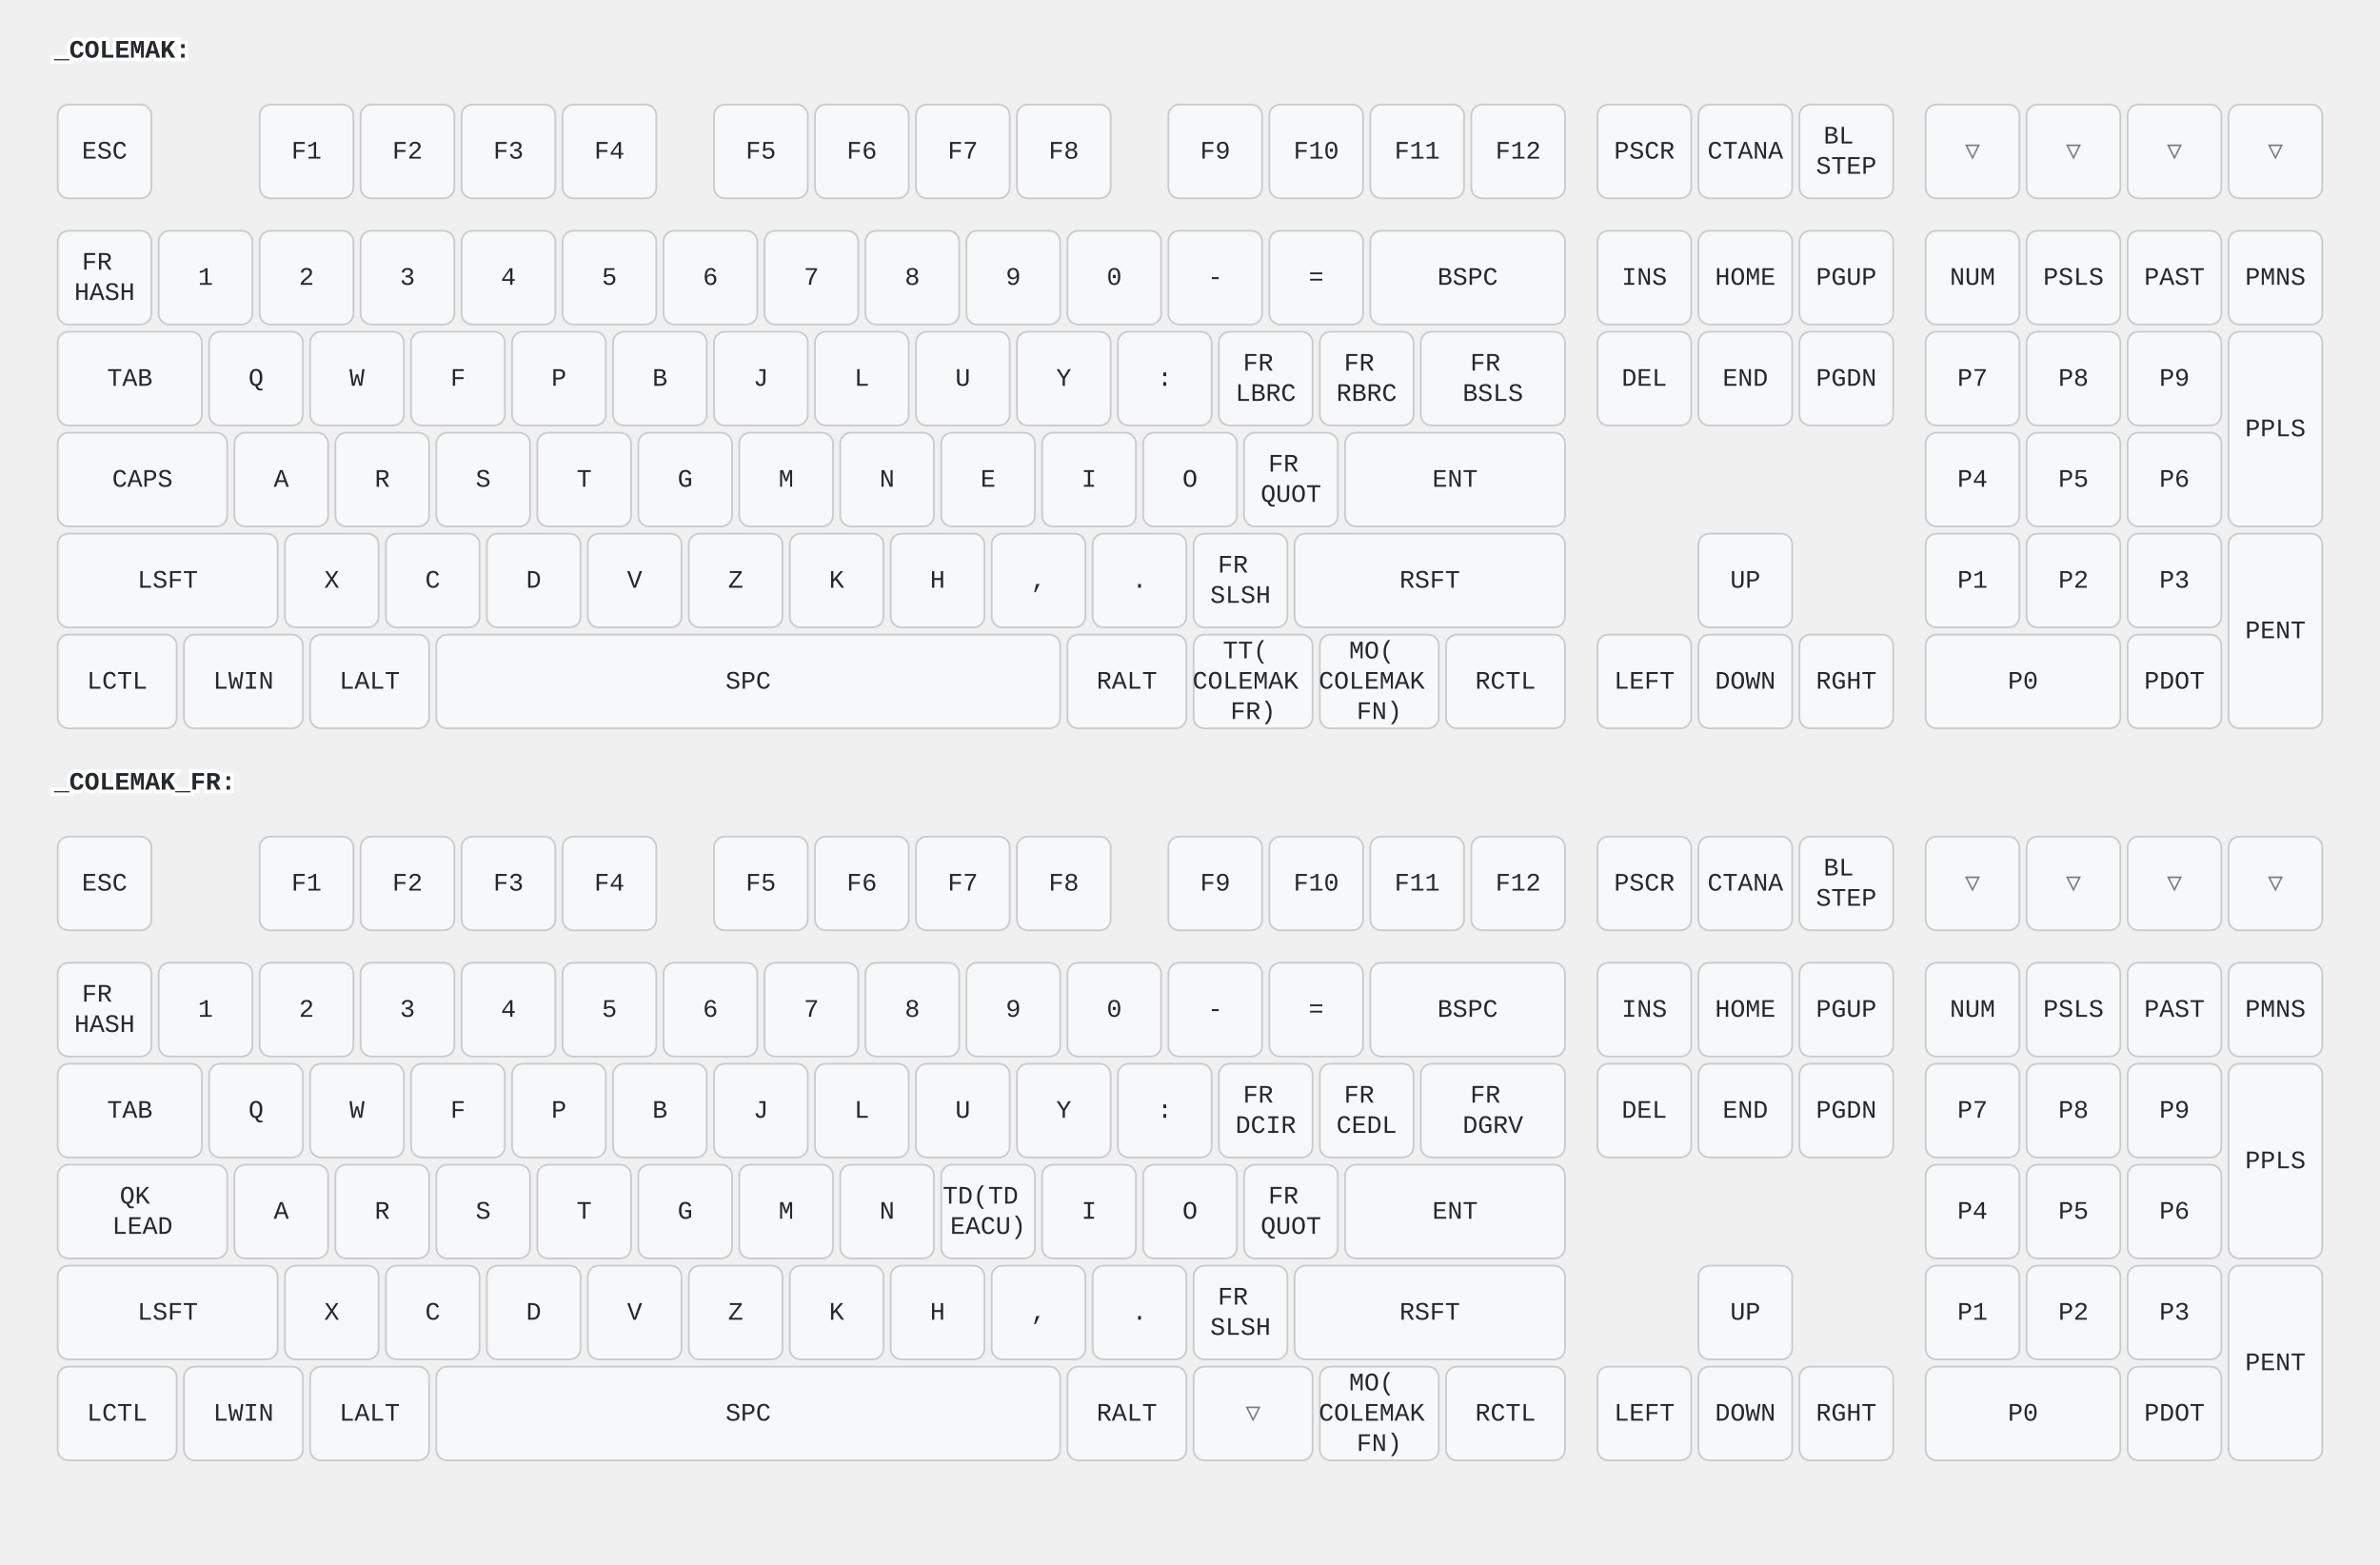
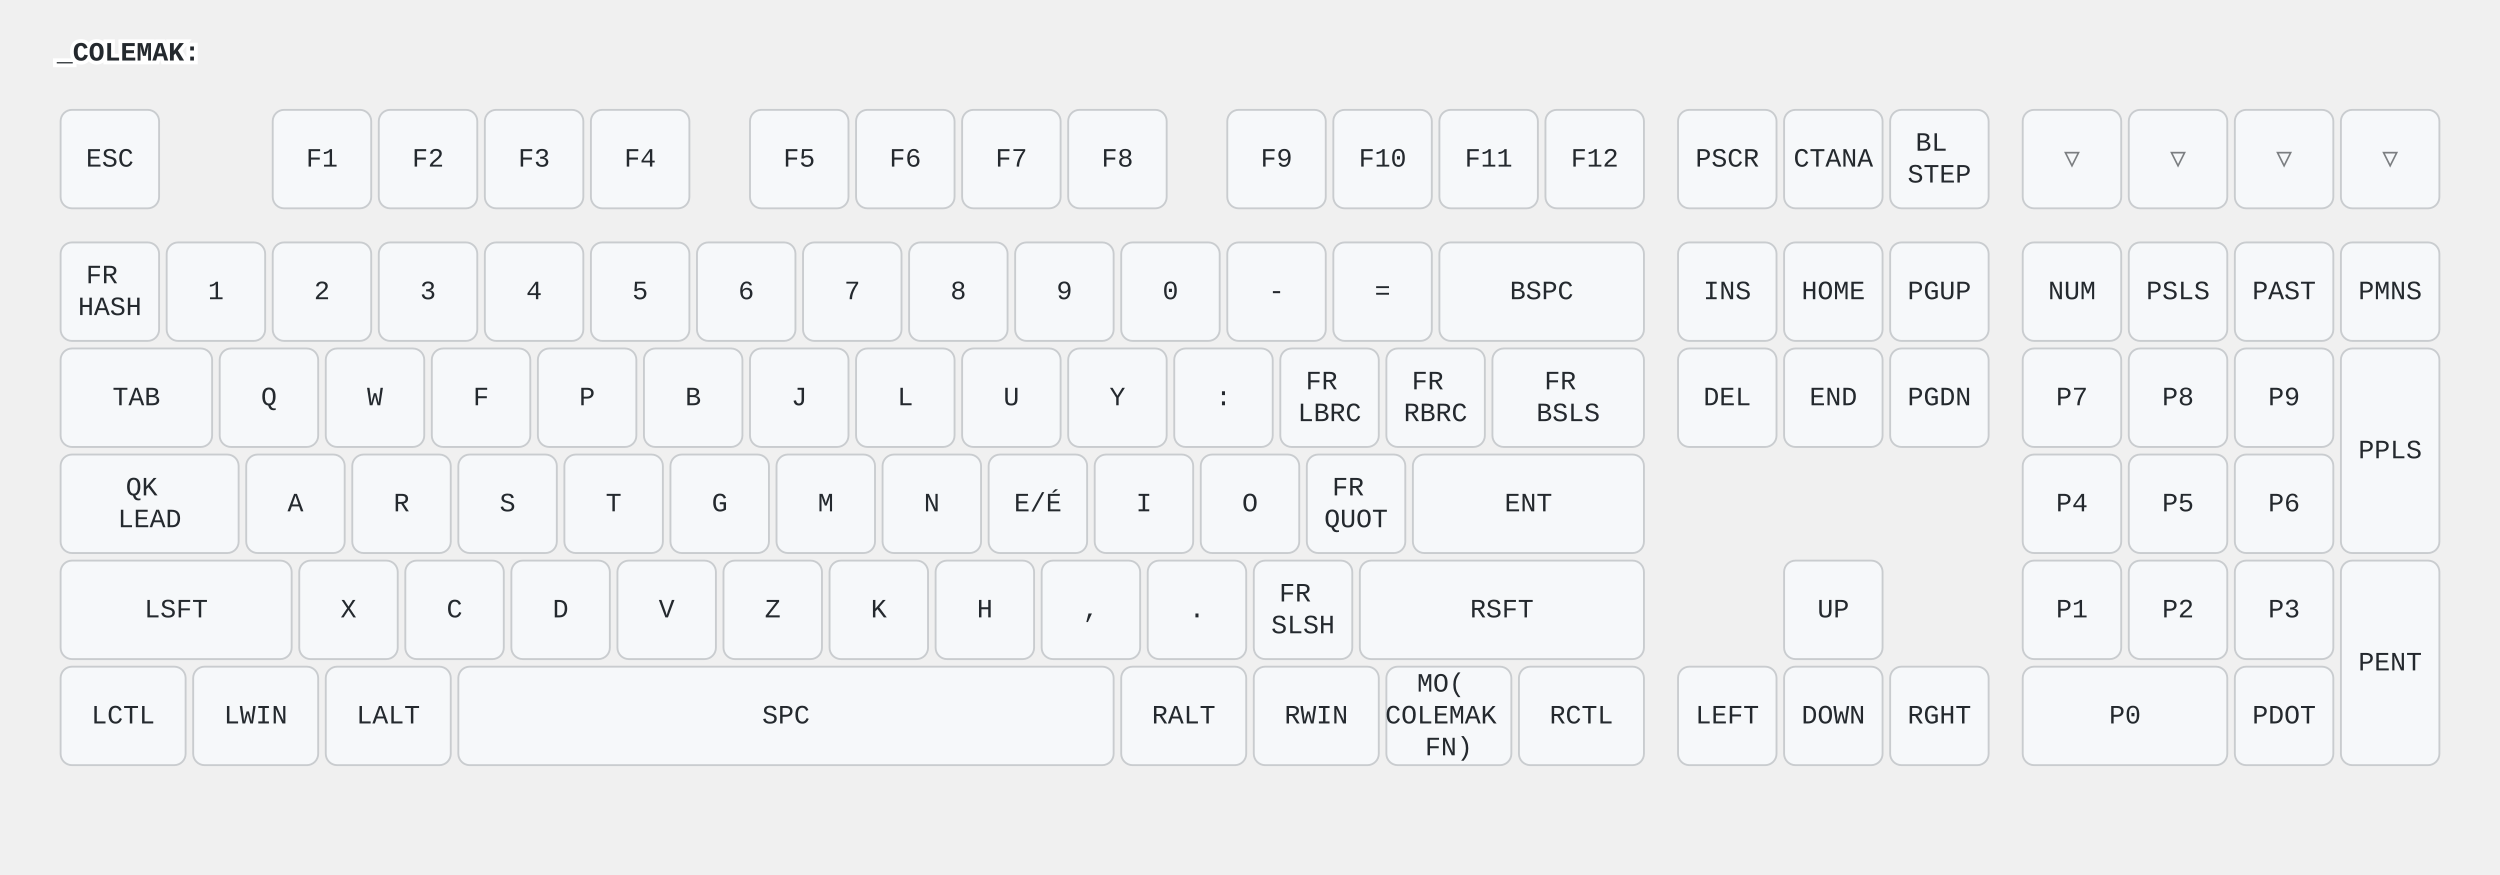
- <svg xmlns="http://www.w3.org/2000/svg" width="1320" height="868" viewBox="0 0 1320 868" class="keymap">
+ <svg xmlns="http://www.w3.org/2000/svg" width="1320" height="462" viewBox="0 0 1320 462" class="keymap">
  <style>/* inherit to force styles through use tags */
svg path {
    fill: inherit;
}

/* font and background color specifications */
svg.keymap {
    font-family: SFMono-Regular,Consolas,Liberation Mono,Menlo,monospace;
    font-size: 14px;
    font-kerning: normal;
    text-rendering: optimizeLegibility;
    fill: #24292e;
}

/* default key styling */
rect.key {
    fill: #f6f8fa;
}

rect.key, rect.combo {
    stroke: #c9cccf;
    stroke-width: 1;
}

/* default key side styling, only used is draw_key_sides is set */
rect.side {
    filter: brightness(90%);
}

/* color accent for combo boxes */
rect.combo, rect.combo-separate {
    fill: #cdf;
}

/* color accent for held keys */
rect.held, rect.combo.held {
    fill: #fdd;
}

/* color accent for ghost (optional) keys */
rect.ghost, rect.combo.ghost {
    stroke-dasharray: 4, 4;
    stroke-width: 2;
}

text {
    text-anchor: middle;
    dominant-baseline: middle;
}

/* styling for layer labels */
text.label {
    font-weight: bold;
    text-anchor: start;
    stroke: white;
    stroke-width: 4;
    paint-order: stroke;
}

/* styling for optional footer */
text.footer {
    text-anchor: end;
    dominant-baseline: auto;
    stroke: white;
    stroke-width: 4;
    paint-order: stroke;
}

/* styling for combo tap, and key non-tap label text */
text.combo, text.hold, text.shifted, text.left, text.right, text.tl, text.tr, text.bl, text.br {
    font-size: 11px;
}

text.hold, text.bl, text.br {
    text-anchor: middle;
    dominant-baseline: auto;
}

text.shifted, text.tl, text.tr {
    text-anchor: middle;
    dominant-baseline: hanging;
}

text.left, text.tl, text.bl {
    text-anchor: start;
}

text.right, text.tr, text.br {
    text-anchor: end;
}

text.layer-activator {
    text-decoration: underline;
}

/* styling for hold/shifted label text in combo box */
text.combo.hold, text.combo.shifted, text.combo.left, text.combo.right {
    font-size: 8px;
}

/* lighter symbol for transparent keys */
text.trans {
    fill: #7b7e81;
}

/* styling for combo dendrons */
path.combo {
    stroke-width: 1;
    stroke: gray;
    fill: none;
}

/* Start Tabler Icons Cleanup */
/* cannot use height/width with glyphs */
.icon-tabler &gt; path {
    fill: inherit;
    stroke: inherit;
    stroke-width: 2;
}
/* hide tabler's default box */
.icon-tabler &gt; path[stroke="none"][fill="none"] {
    visibility: hidden;
}
/* End Tabler Icons Cleanup */
</style>
  <g transform="translate(30, 0)" class="layer-_COLEMAK">
    <text x="0" y="28" class="label" id="COLEMAK">_COLEMAK:</text>
    <g transform="translate(0, 56)">
      <g transform="translate(28, 28)" class="key keypos-0">
        <rect rx="6" ry="6" x="-26" y="-26" width="52" height="52" class="key" />
        <text x="0" y="0" class="key tap">ESC</text>
      </g>
      <g transform="translate(140, 28)" class="key keypos-1">
        <rect rx="6" ry="6" x="-26" y="-26" width="52" height="52" class="key" />
        <text x="0" y="0" class="key tap">F1</text>
      </g>
      <g transform="translate(196, 28)" class="key keypos-2">
        <rect rx="6" ry="6" x="-26" y="-26" width="52" height="52" class="key" />
        <text x="0" y="0" class="key tap">F2</text>
      </g>
      <g transform="translate(252, 28)" class="key keypos-3">
        <rect rx="6" ry="6" x="-26" y="-26" width="52" height="52" class="key" />
        <text x="0" y="0" class="key tap">F3</text>
      </g>
      <g transform="translate(308, 28)" class="key keypos-4">
        <rect rx="6" ry="6" x="-26" y="-26" width="52" height="52" class="key" />
        <text x="0" y="0" class="key tap">F4</text>
      </g>
      <g transform="translate(392, 28)" class="key keypos-5">
        <rect rx="6" ry="6" x="-26" y="-26" width="52" height="52" class="key" />
        <text x="0" y="0" class="key tap">F5</text>
      </g>
      <g transform="translate(448, 28)" class="key keypos-6">
        <rect rx="6" ry="6" x="-26" y="-26" width="52" height="52" class="key" />
        <text x="0" y="0" class="key tap">F6</text>
      </g>
      <g transform="translate(504, 28)" class="key keypos-7">
        <rect rx="6" ry="6" x="-26" y="-26" width="52" height="52" class="key" />
        <text x="0" y="0" class="key tap">F7</text>
      </g>
      <g transform="translate(560, 28)" class="key keypos-8">
        <rect rx="6" ry="6" x="-26" y="-26" width="52" height="52" class="key" />
        <text x="0" y="0" class="key tap">F8</text>
      </g>
      <g transform="translate(644, 28)" class="key keypos-9">
        <rect rx="6" ry="6" x="-26" y="-26" width="52" height="52" class="key" />
        <text x="0" y="0" class="key tap">F9</text>
      </g>
      <g transform="translate(700, 28)" class="key keypos-10">
        <rect rx="6" ry="6" x="-26" y="-26" width="52" height="52" class="key" />
        <text x="0" y="0" class="key tap">F10</text>
      </g>
      <g transform="translate(756, 28)" class="key keypos-11">
        <rect rx="6" ry="6" x="-26" y="-26" width="52" height="52" class="key" />
        <text x="0" y="0" class="key tap">F11</text>
      </g>
      <g transform="translate(812, 28)" class="key keypos-12">
        <rect rx="6" ry="6" x="-26" y="-26" width="52" height="52" class="key" />
        <text x="0" y="0" class="key tap">F12</text>
      </g>
      <g transform="translate(882, 28)" class="key keypos-13">
        <rect rx="6" ry="6" x="-26" y="-26" width="52" height="52" class="key" />
        <text x="0" y="0" class="key tap">PSCR</text>
      </g>
      <g transform="translate(938, 28)" class="key keypos-14">
        <rect rx="6" ry="6" x="-26" y="-26" width="52" height="52" class="key" />
        <text x="0" y="0" class="key tap">CTANA</text>
      </g>
      <g transform="translate(994, 28)" class="key keypos-15">
        <rect rx="6" ry="6" x="-26" y="-26" width="52" height="52" class="key" />
        <text x="0" y="0" class="key tap">
          <tspan x="0" dy="-0.6em">BL</tspan>
          <tspan x="0" dy="1.2em">STEP</tspan>
        </text>
      </g>
      <g transform="translate(1064, 28)" class="key trans keypos-16">
        <rect rx="6" ry="6" x="-26" y="-26" width="52" height="52" class="key trans" />
        <text x="0" y="0" class="key trans tap">▽</text>
      </g>
      <g transform="translate(1120, 28)" class="key trans keypos-17">
        <rect rx="6" ry="6" x="-26" y="-26" width="52" height="52" class="key trans" />
        <text x="0" y="0" class="key trans tap">▽</text>
      </g>
      <g transform="translate(1176, 28)" class="key trans keypos-18">
        <rect rx="6" ry="6" x="-26" y="-26" width="52" height="52" class="key trans" />
        <text x="0" y="0" class="key trans tap">▽</text>
      </g>
      <g transform="translate(1232, 28)" class="key trans keypos-19">
        <rect rx="6" ry="6" x="-26" y="-26" width="52" height="52" class="key trans" />
        <text x="0" y="0" class="key trans tap">▽</text>
      </g>
      <g transform="translate(28, 98)" class="key keypos-20">
        <rect rx="6" ry="6" x="-26" y="-26" width="52" height="52" class="key" />
        <text x="0" y="0" class="key tap">
          <tspan x="0" dy="-0.6em">FR</tspan>
          <tspan x="0" dy="1.2em">HASH</tspan>
        </text>
      </g>
      <g transform="translate(84, 98)" class="key keypos-21">
        <rect rx="6" ry="6" x="-26" y="-26" width="52" height="52" class="key" />
        <text x="0" y="0" class="key tap">1</text>
      </g>
      <g transform="translate(140, 98)" class="key keypos-22">
        <rect rx="6" ry="6" x="-26" y="-26" width="52" height="52" class="key" />
        <text x="0" y="0" class="key tap">2</text>
      </g>
      <g transform="translate(196, 98)" class="key keypos-23">
        <rect rx="6" ry="6" x="-26" y="-26" width="52" height="52" class="key" />
        <text x="0" y="0" class="key tap">3</text>
      </g>
      <g transform="translate(252, 98)" class="key keypos-24">
        <rect rx="6" ry="6" x="-26" y="-26" width="52" height="52" class="key" />
        <text x="0" y="0" class="key tap">4</text>
      </g>
      <g transform="translate(308, 98)" class="key keypos-25">
        <rect rx="6" ry="6" x="-26" y="-26" width="52" height="52" class="key" />
        <text x="0" y="0" class="key tap">5</text>
      </g>
      <g transform="translate(364, 98)" class="key keypos-26">
        <rect rx="6" ry="6" x="-26" y="-26" width="52" height="52" class="key" />
        <text x="0" y="0" class="key tap">6</text>
      </g>
      <g transform="translate(420, 98)" class="key keypos-27">
        <rect rx="6" ry="6" x="-26" y="-26" width="52" height="52" class="key" />
        <text x="0" y="0" class="key tap">7</text>
      </g>
      <g transform="translate(476, 98)" class="key keypos-28">
        <rect rx="6" ry="6" x="-26" y="-26" width="52" height="52" class="key" />
        <text x="0" y="0" class="key tap">8</text>
      </g>
      <g transform="translate(532, 98)" class="key keypos-29">
        <rect rx="6" ry="6" x="-26" y="-26" width="52" height="52" class="key" />
        <text x="0" y="0" class="key tap">9</text>
      </g>
      <g transform="translate(588, 98)" class="key keypos-30">
        <rect rx="6" ry="6" x="-26" y="-26" width="52" height="52" class="key" />
        <text x="0" y="0" class="key tap">0</text>
      </g>
      <g transform="translate(644, 98)" class="key keypos-31">
        <rect rx="6" ry="6" x="-26" y="-26" width="52" height="52" class="key" />
        <text x="0" y="0" class="key tap">-</text>
      </g>
      <g transform="translate(700, 98)" class="key keypos-32">
        <rect rx="6" ry="6" x="-26" y="-26" width="52" height="52" class="key" />
        <text x="0" y="0" class="key tap">=</text>
      </g>
      <g transform="translate(784, 98)" class="key keypos-33">
        <rect rx="6" ry="6" x="-54" y="-26" width="108" height="52" class="key" />
        <text x="0" y="0" class="key tap">BSPC</text>
      </g>
      <g transform="translate(882, 98)" class="key keypos-34">
        <rect rx="6" ry="6" x="-26" y="-26" width="52" height="52" class="key" />
        <text x="0" y="0" class="key tap">INS</text>
      </g>
      <g transform="translate(938, 98)" class="key keypos-35">
        <rect rx="6" ry="6" x="-26" y="-26" width="52" height="52" class="key" />
        <text x="0" y="0" class="key tap">HOME</text>
      </g>
      <g transform="translate(994, 98)" class="key keypos-36">
        <rect rx="6" ry="6" x="-26" y="-26" width="52" height="52" class="key" />
        <text x="0" y="0" class="key tap">PGUP</text>
      </g>
      <g transform="translate(1064, 98)" class="key keypos-37">
        <rect rx="6" ry="6" x="-26" y="-26" width="52" height="52" class="key" />
        <text x="0" y="0" class="key tap">NUM</text>
      </g>
      <g transform="translate(1120, 98)" class="key keypos-38">
        <rect rx="6" ry="6" x="-26" y="-26" width="52" height="52" class="key" />
        <text x="0" y="0" class="key tap">PSLS</text>
      </g>
      <g transform="translate(1176, 98)" class="key keypos-39">
        <rect rx="6" ry="6" x="-26" y="-26" width="52" height="52" class="key" />
        <text x="0" y="0" class="key tap">PAST</text>
      </g>
      <g transform="translate(1232, 98)" class="key keypos-40">
        <rect rx="6" ry="6" x="-26" y="-26" width="52" height="52" class="key" />
        <text x="0" y="0" class="key tap">PMNS</text>
      </g>
      <g transform="translate(42, 154)" class="key keypos-41">
        <rect rx="6" ry="6" x="-40" y="-26" width="80" height="52" class="key" />
        <text x="0" y="0" class="key tap">TAB</text>
      </g>
      <g transform="translate(112, 154)" class="key keypos-42">
        <rect rx="6" ry="6" x="-26" y="-26" width="52" height="52" class="key" />
        <text x="0" y="0" class="key tap">Q</text>
      </g>
      <g transform="translate(168, 154)" class="key keypos-43">
        <rect rx="6" ry="6" x="-26" y="-26" width="52" height="52" class="key" />
        <text x="0" y="0" class="key tap">W</text>
      </g>
      <g transform="translate(224, 154)" class="key keypos-44">
        <rect rx="6" ry="6" x="-26" y="-26" width="52" height="52" class="key" />
        <text x="0" y="0" class="key tap">F</text>
      </g>
      <g transform="translate(280, 154)" class="key keypos-45">
        <rect rx="6" ry="6" x="-26" y="-26" width="52" height="52" class="key" />
        <text x="0" y="0" class="key tap">P</text>
      </g>
      <g transform="translate(336, 154)" class="key keypos-46">
        <rect rx="6" ry="6" x="-26" y="-26" width="52" height="52" class="key" />
        <text x="0" y="0" class="key tap">B</text>
      </g>
      <g transform="translate(392, 154)" class="key keypos-47">
        <rect rx="6" ry="6" x="-26" y="-26" width="52" height="52" class="key" />
        <text x="0" y="0" class="key tap">J</text>
      </g>
      <g transform="translate(448, 154)" class="key keypos-48">
        <rect rx="6" ry="6" x="-26" y="-26" width="52" height="52" class="key" />
        <text x="0" y="0" class="key tap">L</text>
      </g>
      <g transform="translate(504, 154)" class="key keypos-49">
        <rect rx="6" ry="6" x="-26" y="-26" width="52" height="52" class="key" />
        <text x="0" y="0" class="key tap">U</text>
      </g>
      <g transform="translate(560, 154)" class="key keypos-50">
        <rect rx="6" ry="6" x="-26" y="-26" width="52" height="52" class="key" />
        <text x="0" y="0" class="key tap">Y</text>
      </g>
      <g transform="translate(616, 154)" class="key keypos-51">
        <rect rx="6" ry="6" x="-26" y="-26" width="52" height="52" class="key" />
        <text x="0" y="0" class="key tap">:</text>
      </g>
      <g transform="translate(672, 154)" class="key keypos-52">
        <rect rx="6" ry="6" x="-26" y="-26" width="52" height="52" class="key" />
        <text x="0" y="0" class="key tap">
          <tspan x="0" dy="-0.6em">FR</tspan>
          <tspan x="0" dy="1.2em">LBRC</tspan>
        </text>
      </g>
      <g transform="translate(728, 154)" class="key keypos-53">
        <rect rx="6" ry="6" x="-26" y="-26" width="52" height="52" class="key" />
        <text x="0" y="0" class="key tap">
          <tspan x="0" dy="-0.6em">FR</tspan>
          <tspan x="0" dy="1.2em">RBRC</tspan>
        </text>
      </g>
      <g transform="translate(798, 154)" class="key keypos-54">
        <rect rx="6" ry="6" x="-40" y="-26" width="80" height="52" class="key" />
        <text x="0" y="0" class="key tap">
          <tspan x="0" dy="-0.6em">FR</tspan>
          <tspan x="0" dy="1.2em">BSLS</tspan>
        </text>
      </g>
      <g transform="translate(882, 154)" class="key keypos-55">
        <rect rx="6" ry="6" x="-26" y="-26" width="52" height="52" class="key" />
        <text x="0" y="0" class="key tap">DEL</text>
      </g>
      <g transform="translate(938, 154)" class="key keypos-56">
        <rect rx="6" ry="6" x="-26" y="-26" width="52" height="52" class="key" />
        <text x="0" y="0" class="key tap">END</text>
      </g>
      <g transform="translate(994, 154)" class="key keypos-57">
        <rect rx="6" ry="6" x="-26" y="-26" width="52" height="52" class="key" />
        <text x="0" y="0" class="key tap">PGDN</text>
      </g>
      <g transform="translate(1064, 154)" class="key keypos-58">
        <rect rx="6" ry="6" x="-26" y="-26" width="52" height="52" class="key" />
        <text x="0" y="0" class="key tap">P7</text>
      </g>
      <g transform="translate(1120, 154)" class="key keypos-59">
        <rect rx="6" ry="6" x="-26" y="-26" width="52" height="52" class="key" />
        <text x="0" y="0" class="key tap">P8</text>
      </g>
      <g transform="translate(1176, 154)" class="key keypos-60">
        <rect rx="6" ry="6" x="-26" y="-26" width="52" height="52" class="key" />
        <text x="0" y="0" class="key tap">P9</text>
      </g>
      <g transform="translate(49, 210)" class="key keypos-61">
        <rect rx="6" ry="6" x="-47" y="-26" width="94" height="52" class="key" />
-         <text x="0" y="0" class="key tap">CAPS</text>
+         <text x="0" y="0" class="key tap">
+           <tspan x="0" dy="-0.6em">QK</tspan>
+           <tspan x="0" dy="1.2em">LEAD</tspan>
+         </text>
      </g>
      <g transform="translate(126, 210)" class="key keypos-62">
        <rect rx="6" ry="6" x="-26" y="-26" width="52" height="52" class="key" />
        <text x="0" y="0" class="key tap">A</text>
      </g>
      <g transform="translate(182, 210)" class="key keypos-63">
        <rect rx="6" ry="6" x="-26" y="-26" width="52" height="52" class="key" />
        <text x="0" y="0" class="key tap">R</text>
      </g>
      <g transform="translate(238, 210)" class="key keypos-64">
        <rect rx="6" ry="6" x="-26" y="-26" width="52" height="52" class="key" />
        <text x="0" y="0" class="key tap">S</text>
      </g>
      <g transform="translate(294, 210)" class="key keypos-65">
        <rect rx="6" ry="6" x="-26" y="-26" width="52" height="52" class="key" />
        <text x="0" y="0" class="key tap">T</text>
      </g>
      <g transform="translate(350, 210)" class="key keypos-66">
        <rect rx="6" ry="6" x="-26" y="-26" width="52" height="52" class="key" />
        <text x="0" y="0" class="key tap">G</text>
      </g>
      <g transform="translate(406, 210)" class="key keypos-67">
        <rect rx="6" ry="6" x="-26" y="-26" width="52" height="52" class="key" />
        <text x="0" y="0" class="key tap">M</text>
      </g>
      <g transform="translate(462, 210)" class="key keypos-68">
        <rect rx="6" ry="6" x="-26" y="-26" width="52" height="52" class="key" />
        <text x="0" y="0" class="key tap">N</text>
      </g>
      <g transform="translate(518, 210)" class="key keypos-69">
        <rect rx="6" ry="6" x="-26" y="-26" width="52" height="52" class="key" />
-         <text x="0" y="0" class="key tap">E</text>
+         <text x="0" y="0" class="key tap">E/É</text>
      </g>
      <g transform="translate(574, 210)" class="key keypos-70">
        <rect rx="6" ry="6" x="-26" y="-26" width="52" height="52" class="key" />
        <text x="0" y="0" class="key tap">I</text>
      </g>
      <g transform="translate(630, 210)" class="key keypos-71">
        <rect rx="6" ry="6" x="-26" y="-26" width="52" height="52" class="key" />
        <text x="0" y="0" class="key tap">O</text>
      </g>
      <g transform="translate(686, 210)" class="key keypos-72">
        <rect rx="6" ry="6" x="-26" y="-26" width="52" height="52" class="key" />
        <text x="0" y="0" class="key tap">
          <tspan x="0" dy="-0.6em">FR</tspan>
          <tspan x="0" dy="1.2em">QUOT</tspan>
        </text>
      </g>
      <g transform="translate(777, 210)" class="key keypos-73">
        <rect rx="6" ry="6" x="-61" y="-26" width="122" height="52" class="key" />
        <text x="0" y="0" class="key tap">ENT</text>
      </g>
      <g transform="translate(1064, 210)" class="key keypos-74">
        <rect rx="6" ry="6" x="-26" y="-26" width="52" height="52" class="key" />
        <text x="0" y="0" class="key tap">P4</text>
      </g>
      <g transform="translate(1120, 210)" class="key keypos-75">
        <rect rx="6" ry="6" x="-26" y="-26" width="52" height="52" class="key" />
        <text x="0" y="0" class="key tap">P5</text>
      </g>
      <g transform="translate(1176, 210)" class="key keypos-76">
        <rect rx="6" ry="6" x="-26" y="-26" width="52" height="52" class="key" />
        <text x="0" y="0" class="key tap">P6</text>
      </g>
      <g transform="translate(1232, 182)" class="key keypos-77">
        <rect rx="6" ry="6" x="-26" y="-54" width="52" height="108" class="key" />
        <text x="0" y="0" class="key tap">PPLS</text>
      </g>
      <g transform="translate(63, 266)" class="key keypos-78">
        <rect rx="6" ry="6" x="-61" y="-26" width="122" height="52" class="key" />
        <text x="0" y="0" class="key tap">LSFT</text>
      </g>
      <g transform="translate(154, 266)" class="key keypos-79">
        <rect rx="6" ry="6" x="-26" y="-26" width="52" height="52" class="key" />
        <text x="0" y="0" class="key tap">X</text>
      </g>
      <g transform="translate(210, 266)" class="key keypos-80">
        <rect rx="6" ry="6" x="-26" y="-26" width="52" height="52" class="key" />
        <text x="0" y="0" class="key tap">C</text>
      </g>
      <g transform="translate(266, 266)" class="key keypos-81">
        <rect rx="6" ry="6" x="-26" y="-26" width="52" height="52" class="key" />
        <text x="0" y="0" class="key tap">D</text>
      </g>
      <g transform="translate(322, 266)" class="key keypos-82">
        <rect rx="6" ry="6" x="-26" y="-26" width="52" height="52" class="key" />
        <text x="0" y="0" class="key tap">V</text>
      </g>
      <g transform="translate(378, 266)" class="key keypos-83">
        <rect rx="6" ry="6" x="-26" y="-26" width="52" height="52" class="key" />
        <text x="0" y="0" class="key tap">Z</text>
      </g>
      <g transform="translate(434, 266)" class="key keypos-84">
        <rect rx="6" ry="6" x="-26" y="-26" width="52" height="52" class="key" />
        <text x="0" y="0" class="key tap">K</text>
      </g>
      <g transform="translate(490, 266)" class="key keypos-85">
        <rect rx="6" ry="6" x="-26" y="-26" width="52" height="52" class="key" />
        <text x="0" y="0" class="key tap">H</text>
      </g>
      <g transform="translate(546, 266)" class="key keypos-86">
        <rect rx="6" ry="6" x="-26" y="-26" width="52" height="52" class="key" />
        <text x="0" y="0" class="key tap">,</text>
      </g>
      <g transform="translate(602, 266)" class="key keypos-87">
        <rect rx="6" ry="6" x="-26" y="-26" width="52" height="52" class="key" />
        <text x="0" y="0" class="key tap">.</text>
      </g>
      <g transform="translate(658, 266)" class="key keypos-88">
        <rect rx="6" ry="6" x="-26" y="-26" width="52" height="52" class="key" />
        <text x="0" y="0" class="key tap">
          <tspan x="0" dy="-0.6em">FR</tspan>
          <tspan x="0" dy="1.2em">SLSH</tspan>
        </text>
      </g>
      <g transform="translate(763, 266)" class="key keypos-89">
        <rect rx="6" ry="6" x="-75" y="-26" width="150" height="52" class="key" />
        <text x="0" y="0" class="key tap">RSFT</text>
      </g>
      <g transform="translate(938, 266)" class="key keypos-90">
        <rect rx="6" ry="6" x="-26" y="-26" width="52" height="52" class="key" />
        <text x="0" y="0" class="key tap">UP</text>
      </g>
      <g transform="translate(1064, 266)" class="key keypos-91">
        <rect rx="6" ry="6" x="-26" y="-26" width="52" height="52" class="key" />
        <text x="0" y="0" class="key tap">P1</text>
      </g>
      <g transform="translate(1120, 266)" class="key keypos-92">
        <rect rx="6" ry="6" x="-26" y="-26" width="52" height="52" class="key" />
        <text x="0" y="0" class="key tap">P2</text>
      </g>
      <g transform="translate(1176, 266)" class="key keypos-93">
        <rect rx="6" ry="6" x="-26" y="-26" width="52" height="52" class="key" />
        <text x="0" y="0" class="key tap">P3</text>
      </g>
      <g transform="translate(35, 322)" class="key keypos-94">
        <rect rx="6" ry="6" x="-33" y="-26" width="66" height="52" class="key" />
        <text x="0" y="0" class="key tap">LCTL</text>
      </g>
      <g transform="translate(105, 322)" class="key keypos-95">
        <rect rx="6" ry="6" x="-33" y="-26" width="66" height="52" class="key" />
        <text x="0" y="0" class="key tap">LWIN</text>
      </g>
      <g transform="translate(175, 322)" class="key keypos-96">
        <rect rx="6" ry="6" x="-33" y="-26" width="66" height="52" class="key" />
        <text x="0" y="0" class="key tap">LALT</text>
      </g>
      <g transform="translate(385, 322)" class="key keypos-97">
        <rect rx="6" ry="6" x="-173" y="-26" width="346" height="52" class="key" />
        <text x="0" y="0" class="key tap">SPC</text>
      </g>
      <g transform="translate(595, 322)" class="key keypos-98">
        <rect rx="6" ry="6" x="-33" y="-26" width="66" height="52" class="key" />
        <text x="0" y="0" class="key tap">RALT</text>
      </g>
      <g transform="translate(665, 322)" class="key keypos-99">
        <rect rx="6" ry="6" x="-33" y="-26" width="66" height="52" class="key" />
-         <text x="0" y="0" class="key tap">
-           <tspan x="0" dy="-1.2em">TT(</tspan>
-           <tspan x="0" dy="1.2em">COLEMAK</tspan>
-           <tspan x="0" dy="1.2em">FR)</tspan>
-         </text>
+         <text x="0" y="0" class="key tap">RWIN</text>
      </g>
      <g transform="translate(735, 322)" class="key keypos-100">
        <rect rx="6" ry="6" x="-33" y="-26" width="66" height="52" class="key" />
        <text x="0" y="0" class="key tap">
          <tspan x="0" dy="-1.2em">MO(</tspan>
          <tspan x="0" dy="1.2em">COLEMAK</tspan>
          <tspan x="0" dy="1.2em">FN)</tspan>
        </text>
      </g>
      <g transform="translate(805, 322)" class="key keypos-101">
        <rect rx="6" ry="6" x="-33" y="-26" width="66" height="52" class="key" />
        <text x="0" y="0" class="key tap">RCTL</text>
      </g>
      <g transform="translate(882, 322)" class="key keypos-102">
        <rect rx="6" ry="6" x="-26" y="-26" width="52" height="52" class="key" />
        <text x="0" y="0" class="key tap">LEFT</text>
      </g>
      <g transform="translate(938, 322)" class="key keypos-103">
        <rect rx="6" ry="6" x="-26" y="-26" width="52" height="52" class="key" />
        <text x="0" y="0" class="key tap">DOWN</text>
      </g>
      <g transform="translate(994, 322)" class="key keypos-104">
        <rect rx="6" ry="6" x="-26" y="-26" width="52" height="52" class="key" />
        <text x="0" y="0" class="key tap">RGHT</text>
      </g>
      <g transform="translate(1092, 322)" class="key keypos-105">
        <rect rx="6" ry="6" x="-54" y="-26" width="108" height="52" class="key" />
        <text x="0" y="0" class="key tap">P0</text>
      </g>
      <g transform="translate(1176, 322)" class="key keypos-106">
        <rect rx="6" ry="6" x="-26" y="-26" width="52" height="52" class="key" />
        <text x="0" y="0" class="key tap">PDOT</text>
      </g>
      <g transform="translate(1232, 294)" class="key keypos-107">
        <rect rx="6" ry="6" x="-26" y="-54" width="52" height="108" class="key" />
        <text x="0" y="0" class="key tap">PENT</text>
      </g>
    </g>
  </g>
-   <g transform="translate(30, 406)" class="layer-_COLEMAK_FR">
-     <text x="0" y="28" class="label" id="COLEMAK_FR">_COLEMAK_FR:</text>
-     <g transform="translate(0, 56)">
-       <g transform="translate(28, 28)" class="key keypos-0">
-         <rect rx="6" ry="6" x="-26" y="-26" width="52" height="52" class="key" />
-         <text x="0" y="0" class="key tap">ESC</text>
-       </g>
-       <g transform="translate(140, 28)" class="key keypos-1">
-         <rect rx="6" ry="6" x="-26" y="-26" width="52" height="52" class="key" />
-         <text x="0" y="0" class="key tap">F1</text>
-       </g>
-       <g transform="translate(196, 28)" class="key keypos-2">
-         <rect rx="6" ry="6" x="-26" y="-26" width="52" height="52" class="key" />
-         <text x="0" y="0" class="key tap">F2</text>
-       </g>
-       <g transform="translate(252, 28)" class="key keypos-3">
-         <rect rx="6" ry="6" x="-26" y="-26" width="52" height="52" class="key" />
-         <text x="0" y="0" class="key tap">F3</text>
-       </g>
-       <g transform="translate(308, 28)" class="key keypos-4">
-         <rect rx="6" ry="6" x="-26" y="-26" width="52" height="52" class="key" />
-         <text x="0" y="0" class="key tap">F4</text>
-       </g>
-       <g transform="translate(392, 28)" class="key keypos-5">
-         <rect rx="6" ry="6" x="-26" y="-26" width="52" height="52" class="key" />
-         <text x="0" y="0" class="key tap">F5</text>
-       </g>
-       <g transform="translate(448, 28)" class="key keypos-6">
-         <rect rx="6" ry="6" x="-26" y="-26" width="52" height="52" class="key" />
-         <text x="0" y="0" class="key tap">F6</text>
-       </g>
-       <g transform="translate(504, 28)" class="key keypos-7">
-         <rect rx="6" ry="6" x="-26" y="-26" width="52" height="52" class="key" />
-         <text x="0" y="0" class="key tap">F7</text>
-       </g>
-       <g transform="translate(560, 28)" class="key keypos-8">
-         <rect rx="6" ry="6" x="-26" y="-26" width="52" height="52" class="key" />
-         <text x="0" y="0" class="key tap">F8</text>
-       </g>
-       <g transform="translate(644, 28)" class="key keypos-9">
-         <rect rx="6" ry="6" x="-26" y="-26" width="52" height="52" class="key" />
-         <text x="0" y="0" class="key tap">F9</text>
-       </g>
-       <g transform="translate(700, 28)" class="key keypos-10">
-         <rect rx="6" ry="6" x="-26" y="-26" width="52" height="52" class="key" />
-         <text x="0" y="0" class="key tap">F10</text>
-       </g>
-       <g transform="translate(756, 28)" class="key keypos-11">
-         <rect rx="6" ry="6" x="-26" y="-26" width="52" height="52" class="key" />
-         <text x="0" y="0" class="key tap">F11</text>
-       </g>
-       <g transform="translate(812, 28)" class="key keypos-12">
-         <rect rx="6" ry="6" x="-26" y="-26" width="52" height="52" class="key" />
-         <text x="0" y="0" class="key tap">F12</text>
-       </g>
-       <g transform="translate(882, 28)" class="key keypos-13">
-         <rect rx="6" ry="6" x="-26" y="-26" width="52" height="52" class="key" />
-         <text x="0" y="0" class="key tap">PSCR</text>
-       </g>
-       <g transform="translate(938, 28)" class="key keypos-14">
-         <rect rx="6" ry="6" x="-26" y="-26" width="52" height="52" class="key" />
-         <text x="0" y="0" class="key tap">CTANA</text>
-       </g>
-       <g transform="translate(994, 28)" class="key keypos-15">
-         <rect rx="6" ry="6" x="-26" y="-26" width="52" height="52" class="key" />
-         <text x="0" y="0" class="key tap">
-           <tspan x="0" dy="-0.6em">BL</tspan>
-           <tspan x="0" dy="1.2em">STEP</tspan>
-         </text>
-       </g>
-       <g transform="translate(1064, 28)" class="key trans keypos-16">
-         <rect rx="6" ry="6" x="-26" y="-26" width="52" height="52" class="key trans" />
-         <text x="0" y="0" class="key trans tap">▽</text>
-       </g>
-       <g transform="translate(1120, 28)" class="key trans keypos-17">
-         <rect rx="6" ry="6" x="-26" y="-26" width="52" height="52" class="key trans" />
-         <text x="0" y="0" class="key trans tap">▽</text>
-       </g>
-       <g transform="translate(1176, 28)" class="key trans keypos-18">
-         <rect rx="6" ry="6" x="-26" y="-26" width="52" height="52" class="key trans" />
-         <text x="0" y="0" class="key trans tap">▽</text>
-       </g>
-       <g transform="translate(1232, 28)" class="key trans keypos-19">
-         <rect rx="6" ry="6" x="-26" y="-26" width="52" height="52" class="key trans" />
-         <text x="0" y="0" class="key trans tap">▽</text>
-       </g>
-       <g transform="translate(28, 98)" class="key keypos-20">
-         <rect rx="6" ry="6" x="-26" y="-26" width="52" height="52" class="key" />
-         <text x="0" y="0" class="key tap">
-           <tspan x="0" dy="-0.6em">FR</tspan>
-           <tspan x="0" dy="1.2em">HASH</tspan>
-         </text>
-       </g>
-       <g transform="translate(84, 98)" class="key keypos-21">
-         <rect rx="6" ry="6" x="-26" y="-26" width="52" height="52" class="key" />
-         <text x="0" y="0" class="key tap">1</text>
-       </g>
-       <g transform="translate(140, 98)" class="key keypos-22">
-         <rect rx="6" ry="6" x="-26" y="-26" width="52" height="52" class="key" />
-         <text x="0" y="0" class="key tap">2</text>
-       </g>
-       <g transform="translate(196, 98)" class="key keypos-23">
-         <rect rx="6" ry="6" x="-26" y="-26" width="52" height="52" class="key" />
-         <text x="0" y="0" class="key tap">3</text>
-       </g>
-       <g transform="translate(252, 98)" class="key keypos-24">
-         <rect rx="6" ry="6" x="-26" y="-26" width="52" height="52" class="key" />
-         <text x="0" y="0" class="key tap">4</text>
-       </g>
-       <g transform="translate(308, 98)" class="key keypos-25">
-         <rect rx="6" ry="6" x="-26" y="-26" width="52" height="52" class="key" />
-         <text x="0" y="0" class="key tap">5</text>
-       </g>
-       <g transform="translate(364, 98)" class="key keypos-26">
-         <rect rx="6" ry="6" x="-26" y="-26" width="52" height="52" class="key" />
-         <text x="0" y="0" class="key tap">6</text>
-       </g>
-       <g transform="translate(420, 98)" class="key keypos-27">
-         <rect rx="6" ry="6" x="-26" y="-26" width="52" height="52" class="key" />
-         <text x="0" y="0" class="key tap">7</text>
-       </g>
-       <g transform="translate(476, 98)" class="key keypos-28">
-         <rect rx="6" ry="6" x="-26" y="-26" width="52" height="52" class="key" />
-         <text x="0" y="0" class="key tap">8</text>
-       </g>
-       <g transform="translate(532, 98)" class="key keypos-29">
-         <rect rx="6" ry="6" x="-26" y="-26" width="52" height="52" class="key" />
-         <text x="0" y="0" class="key tap">9</text>
-       </g>
-       <g transform="translate(588, 98)" class="key keypos-30">
-         <rect rx="6" ry="6" x="-26" y="-26" width="52" height="52" class="key" />
-         <text x="0" y="0" class="key tap">0</text>
-       </g>
-       <g transform="translate(644, 98)" class="key keypos-31">
-         <rect rx="6" ry="6" x="-26" y="-26" width="52" height="52" class="key" />
-         <text x="0" y="0" class="key tap">-</text>
-       </g>
-       <g transform="translate(700, 98)" class="key keypos-32">
-         <rect rx="6" ry="6" x="-26" y="-26" width="52" height="52" class="key" />
-         <text x="0" y="0" class="key tap">=</text>
-       </g>
-       <g transform="translate(784, 98)" class="key keypos-33">
-         <rect rx="6" ry="6" x="-54" y="-26" width="108" height="52" class="key" />
-         <text x="0" y="0" class="key tap">BSPC</text>
-       </g>
-       <g transform="translate(882, 98)" class="key keypos-34">
-         <rect rx="6" ry="6" x="-26" y="-26" width="52" height="52" class="key" />
-         <text x="0" y="0" class="key tap">INS</text>
-       </g>
-       <g transform="translate(938, 98)" class="key keypos-35">
-         <rect rx="6" ry="6" x="-26" y="-26" width="52" height="52" class="key" />
-         <text x="0" y="0" class="key tap">HOME</text>
-       </g>
-       <g transform="translate(994, 98)" class="key keypos-36">
-         <rect rx="6" ry="6" x="-26" y="-26" width="52" height="52" class="key" />
-         <text x="0" y="0" class="key tap">PGUP</text>
-       </g>
-       <g transform="translate(1064, 98)" class="key keypos-37">
-         <rect rx="6" ry="6" x="-26" y="-26" width="52" height="52" class="key" />
-         <text x="0" y="0" class="key tap">NUM</text>
-       </g>
-       <g transform="translate(1120, 98)" class="key keypos-38">
-         <rect rx="6" ry="6" x="-26" y="-26" width="52" height="52" class="key" />
-         <text x="0" y="0" class="key tap">PSLS</text>
-       </g>
-       <g transform="translate(1176, 98)" class="key keypos-39">
-         <rect rx="6" ry="6" x="-26" y="-26" width="52" height="52" class="key" />
-         <text x="0" y="0" class="key tap">PAST</text>
-       </g>
-       <g transform="translate(1232, 98)" class="key keypos-40">
-         <rect rx="6" ry="6" x="-26" y="-26" width="52" height="52" class="key" />
-         <text x="0" y="0" class="key tap">PMNS</text>
-       </g>
-       <g transform="translate(42, 154)" class="key keypos-41">
-         <rect rx="6" ry="6" x="-40" y="-26" width="80" height="52" class="key" />
-         <text x="0" y="0" class="key tap">TAB</text>
-       </g>
-       <g transform="translate(112, 154)" class="key keypos-42">
-         <rect rx="6" ry="6" x="-26" y="-26" width="52" height="52" class="key" />
-         <text x="0" y="0" class="key tap">Q</text>
-       </g>
-       <g transform="translate(168, 154)" class="key keypos-43">
-         <rect rx="6" ry="6" x="-26" y="-26" width="52" height="52" class="key" />
-         <text x="0" y="0" class="key tap">W</text>
-       </g>
-       <g transform="translate(224, 154)" class="key keypos-44">
-         <rect rx="6" ry="6" x="-26" y="-26" width="52" height="52" class="key" />
-         <text x="0" y="0" class="key tap">F</text>
-       </g>
-       <g transform="translate(280, 154)" class="key keypos-45">
-         <rect rx="6" ry="6" x="-26" y="-26" width="52" height="52" class="key" />
-         <text x="0" y="0" class="key tap">P</text>
-       </g>
-       <g transform="translate(336, 154)" class="key keypos-46">
-         <rect rx="6" ry="6" x="-26" y="-26" width="52" height="52" class="key" />
-         <text x="0" y="0" class="key tap">B</text>
-       </g>
-       <g transform="translate(392, 154)" class="key keypos-47">
-         <rect rx="6" ry="6" x="-26" y="-26" width="52" height="52" class="key" />
-         <text x="0" y="0" class="key tap">J</text>
-       </g>
-       <g transform="translate(448, 154)" class="key keypos-48">
-         <rect rx="6" ry="6" x="-26" y="-26" width="52" height="52" class="key" />
-         <text x="0" y="0" class="key tap">L</text>
-       </g>
-       <g transform="translate(504, 154)" class="key keypos-49">
-         <rect rx="6" ry="6" x="-26" y="-26" width="52" height="52" class="key" />
-         <text x="0" y="0" class="key tap">U</text>
-       </g>
-       <g transform="translate(560, 154)" class="key keypos-50">
-         <rect rx="6" ry="6" x="-26" y="-26" width="52" height="52" class="key" />
-         <text x="0" y="0" class="key tap">Y</text>
-       </g>
-       <g transform="translate(616, 154)" class="key keypos-51">
-         <rect rx="6" ry="6" x="-26" y="-26" width="52" height="52" class="key" />
-         <text x="0" y="0" class="key tap">:</text>
-       </g>
-       <g transform="translate(672, 154)" class="key keypos-52">
-         <rect rx="6" ry="6" x="-26" y="-26" width="52" height="52" class="key" />
-         <text x="0" y="0" class="key tap">
-           <tspan x="0" dy="-0.6em">FR</tspan>
-           <tspan x="0" dy="1.2em">DCIR</tspan>
-         </text>
-       </g>
-       <g transform="translate(728, 154)" class="key keypos-53">
-         <rect rx="6" ry="6" x="-26" y="-26" width="52" height="52" class="key" />
-         <text x="0" y="0" class="key tap">
-           <tspan x="0" dy="-0.6em">FR</tspan>
-           <tspan x="0" dy="1.2em">CEDL</tspan>
-         </text>
-       </g>
-       <g transform="translate(798, 154)" class="key keypos-54">
-         <rect rx="6" ry="6" x="-40" y="-26" width="80" height="52" class="key" />
-         <text x="0" y="0" class="key tap">
-           <tspan x="0" dy="-0.6em">FR</tspan>
-           <tspan x="0" dy="1.2em">DGRV</tspan>
-         </text>
-       </g>
-       <g transform="translate(882, 154)" class="key keypos-55">
-         <rect rx="6" ry="6" x="-26" y="-26" width="52" height="52" class="key" />
-         <text x="0" y="0" class="key tap">DEL</text>
-       </g>
-       <g transform="translate(938, 154)" class="key keypos-56">
-         <rect rx="6" ry="6" x="-26" y="-26" width="52" height="52" class="key" />
-         <text x="0" y="0" class="key tap">END</text>
-       </g>
-       <g transform="translate(994, 154)" class="key keypos-57">
-         <rect rx="6" ry="6" x="-26" y="-26" width="52" height="52" class="key" />
-         <text x="0" y="0" class="key tap">PGDN</text>
-       </g>
-       <g transform="translate(1064, 154)" class="key keypos-58">
-         <rect rx="6" ry="6" x="-26" y="-26" width="52" height="52" class="key" />
-         <text x="0" y="0" class="key tap">P7</text>
-       </g>
-       <g transform="translate(1120, 154)" class="key keypos-59">
-         <rect rx="6" ry="6" x="-26" y="-26" width="52" height="52" class="key" />
-         <text x="0" y="0" class="key tap">P8</text>
-       </g>
-       <g transform="translate(1176, 154)" class="key keypos-60">
-         <rect rx="6" ry="6" x="-26" y="-26" width="52" height="52" class="key" />
-         <text x="0" y="0" class="key tap">P9</text>
-       </g>
-       <g transform="translate(49, 210)" class="key keypos-61">
-         <rect rx="6" ry="6" x="-47" y="-26" width="94" height="52" class="key" />
-         <text x="0" y="0" class="key tap">
-           <tspan x="0" dy="-0.6em">QK</tspan>
-           <tspan x="0" dy="1.2em">LEAD</tspan>
-         </text>
-       </g>
-       <g transform="translate(126, 210)" class="key keypos-62">
-         <rect rx="6" ry="6" x="-26" y="-26" width="52" height="52" class="key" />
-         <text x="0" y="0" class="key tap">A</text>
-       </g>
-       <g transform="translate(182, 210)" class="key keypos-63">
-         <rect rx="6" ry="6" x="-26" y="-26" width="52" height="52" class="key" />
-         <text x="0" y="0" class="key tap">R</text>
-       </g>
-       <g transform="translate(238, 210)" class="key keypos-64">
-         <rect rx="6" ry="6" x="-26" y="-26" width="52" height="52" class="key" />
-         <text x="0" y="0" class="key tap">S</text>
-       </g>
-       <g transform="translate(294, 210)" class="key keypos-65">
-         <rect rx="6" ry="6" x="-26" y="-26" width="52" height="52" class="key" />
-         <text x="0" y="0" class="key tap">T</text>
-       </g>
-       <g transform="translate(350, 210)" class="key keypos-66">
-         <rect rx="6" ry="6" x="-26" y="-26" width="52" height="52" class="key" />
-         <text x="0" y="0" class="key tap">G</text>
-       </g>
-       <g transform="translate(406, 210)" class="key keypos-67">
-         <rect rx="6" ry="6" x="-26" y="-26" width="52" height="52" class="key" />
-         <text x="0" y="0" class="key tap">M</text>
-       </g>
-       <g transform="translate(462, 210)" class="key keypos-68">
-         <rect rx="6" ry="6" x="-26" y="-26" width="52" height="52" class="key" />
-         <text x="0" y="0" class="key tap">N</text>
-       </g>
-       <g transform="translate(518, 210)" class="key keypos-69">
-         <rect rx="6" ry="6" x="-26" y="-26" width="52" height="52" class="key" />
-         <text x="0" y="0" class="key tap">
-           <tspan x="0" dy="-0.6em">TD(TD</tspan>
-           <tspan x="0" dy="1.2em">EACU)</tspan>
-         </text>
-       </g>
-       <g transform="translate(574, 210)" class="key keypos-70">
-         <rect rx="6" ry="6" x="-26" y="-26" width="52" height="52" class="key" />
-         <text x="0" y="0" class="key tap">I</text>
-       </g>
-       <g transform="translate(630, 210)" class="key keypos-71">
-         <rect rx="6" ry="6" x="-26" y="-26" width="52" height="52" class="key" />
-         <text x="0" y="0" class="key tap">O</text>
-       </g>
-       <g transform="translate(686, 210)" class="key keypos-72">
-         <rect rx="6" ry="6" x="-26" y="-26" width="52" height="52" class="key" />
-         <text x="0" y="0" class="key tap">
-           <tspan x="0" dy="-0.6em">FR</tspan>
-           <tspan x="0" dy="1.2em">QUOT</tspan>
-         </text>
-       </g>
-       <g transform="translate(777, 210)" class="key keypos-73">
-         <rect rx="6" ry="6" x="-61" y="-26" width="122" height="52" class="key" />
-         <text x="0" y="0" class="key tap">ENT</text>
-       </g>
-       <g transform="translate(1064, 210)" class="key keypos-74">
-         <rect rx="6" ry="6" x="-26" y="-26" width="52" height="52" class="key" />
-         <text x="0" y="0" class="key tap">P4</text>
-       </g>
-       <g transform="translate(1120, 210)" class="key keypos-75">
-         <rect rx="6" ry="6" x="-26" y="-26" width="52" height="52" class="key" />
-         <text x="0" y="0" class="key tap">P5</text>
-       </g>
-       <g transform="translate(1176, 210)" class="key keypos-76">
-         <rect rx="6" ry="6" x="-26" y="-26" width="52" height="52" class="key" />
-         <text x="0" y="0" class="key tap">P6</text>
-       </g>
-       <g transform="translate(1232, 182)" class="key keypos-77">
-         <rect rx="6" ry="6" x="-26" y="-54" width="52" height="108" class="key" />
-         <text x="0" y="0" class="key tap">PPLS</text>
-       </g>
-       <g transform="translate(63, 266)" class="key keypos-78">
-         <rect rx="6" ry="6" x="-61" y="-26" width="122" height="52" class="key" />
-         <text x="0" y="0" class="key tap">LSFT</text>
-       </g>
-       <g transform="translate(154, 266)" class="key keypos-79">
-         <rect rx="6" ry="6" x="-26" y="-26" width="52" height="52" class="key" />
-         <text x="0" y="0" class="key tap">X</text>
-       </g>
-       <g transform="translate(210, 266)" class="key keypos-80">
-         <rect rx="6" ry="6" x="-26" y="-26" width="52" height="52" class="key" />
-         <text x="0" y="0" class="key tap">C</text>
-       </g>
-       <g transform="translate(266, 266)" class="key keypos-81">
-         <rect rx="6" ry="6" x="-26" y="-26" width="52" height="52" class="key" />
-         <text x="0" y="0" class="key tap">D</text>
-       </g>
-       <g transform="translate(322, 266)" class="key keypos-82">
-         <rect rx="6" ry="6" x="-26" y="-26" width="52" height="52" class="key" />
-         <text x="0" y="0" class="key tap">V</text>
-       </g>
-       <g transform="translate(378, 266)" class="key keypos-83">
-         <rect rx="6" ry="6" x="-26" y="-26" width="52" height="52" class="key" />
-         <text x="0" y="0" class="key tap">Z</text>
-       </g>
-       <g transform="translate(434, 266)" class="key keypos-84">
-         <rect rx="6" ry="6" x="-26" y="-26" width="52" height="52" class="key" />
-         <text x="0" y="0" class="key tap">K</text>
-       </g>
-       <g transform="translate(490, 266)" class="key keypos-85">
-         <rect rx="6" ry="6" x="-26" y="-26" width="52" height="52" class="key" />
-         <text x="0" y="0" class="key tap">H</text>
-       </g>
-       <g transform="translate(546, 266)" class="key keypos-86">
-         <rect rx="6" ry="6" x="-26" y="-26" width="52" height="52" class="key" />
-         <text x="0" y="0" class="key tap">,</text>
-       </g>
-       <g transform="translate(602, 266)" class="key keypos-87">
-         <rect rx="6" ry="6" x="-26" y="-26" width="52" height="52" class="key" />
-         <text x="0" y="0" class="key tap">.</text>
-       </g>
-       <g transform="translate(658, 266)" class="key keypos-88">
-         <rect rx="6" ry="6" x="-26" y="-26" width="52" height="52" class="key" />
-         <text x="0" y="0" class="key tap">
-           <tspan x="0" dy="-0.6em">FR</tspan>
-           <tspan x="0" dy="1.2em">SLSH</tspan>
-         </text>
-       </g>
-       <g transform="translate(763, 266)" class="key keypos-89">
-         <rect rx="6" ry="6" x="-75" y="-26" width="150" height="52" class="key" />
-         <text x="0" y="0" class="key tap">RSFT</text>
-       </g>
-       <g transform="translate(938, 266)" class="key keypos-90">
-         <rect rx="6" ry="6" x="-26" y="-26" width="52" height="52" class="key" />
-         <text x="0" y="0" class="key tap">UP</text>
-       </g>
-       <g transform="translate(1064, 266)" class="key keypos-91">
-         <rect rx="6" ry="6" x="-26" y="-26" width="52" height="52" class="key" />
-         <text x="0" y="0" class="key tap">P1</text>
-       </g>
-       <g transform="translate(1120, 266)" class="key keypos-92">
-         <rect rx="6" ry="6" x="-26" y="-26" width="52" height="52" class="key" />
-         <text x="0" y="0" class="key tap">P2</text>
-       </g>
-       <g transform="translate(1176, 266)" class="key keypos-93">
-         <rect rx="6" ry="6" x="-26" y="-26" width="52" height="52" class="key" />
-         <text x="0" y="0" class="key tap">P3</text>
-       </g>
-       <g transform="translate(35, 322)" class="key keypos-94">
-         <rect rx="6" ry="6" x="-33" y="-26" width="66" height="52" class="key" />
-         <text x="0" y="0" class="key tap">LCTL</text>
-       </g>
-       <g transform="translate(105, 322)" class="key keypos-95">
-         <rect rx="6" ry="6" x="-33" y="-26" width="66" height="52" class="key" />
-         <text x="0" y="0" class="key tap">LWIN</text>
-       </g>
-       <g transform="translate(175, 322)" class="key keypos-96">
-         <rect rx="6" ry="6" x="-33" y="-26" width="66" height="52" class="key" />
-         <text x="0" y="0" class="key tap">LALT</text>
-       </g>
-       <g transform="translate(385, 322)" class="key keypos-97">
-         <rect rx="6" ry="6" x="-173" y="-26" width="346" height="52" class="key" />
-         <text x="0" y="0" class="key tap">SPC</text>
-       </g>
-       <g transform="translate(595, 322)" class="key keypos-98">
-         <rect rx="6" ry="6" x="-33" y="-26" width="66" height="52" class="key" />
-         <text x="0" y="0" class="key tap">RALT</text>
-       </g>
-       <g transform="translate(665, 322)" class="key trans keypos-99">
-         <rect rx="6" ry="6" x="-33" y="-26" width="66" height="52" class="key trans" />
-         <text x="0" y="0" class="key trans tap">▽</text>
-       </g>
-       <g transform="translate(735, 322)" class="key keypos-100">
-         <rect rx="6" ry="6" x="-33" y="-26" width="66" height="52" class="key" />
-         <text x="0" y="0" class="key tap">
-           <tspan x="0" dy="-1.2em">MO(</tspan>
-           <tspan x="0" dy="1.2em">COLEMAK</tspan>
-           <tspan x="0" dy="1.2em">FN)</tspan>
-         </text>
-       </g>
-       <g transform="translate(805, 322)" class="key keypos-101">
-         <rect rx="6" ry="6" x="-33" y="-26" width="66" height="52" class="key" />
-         <text x="0" y="0" class="key tap">RCTL</text>
-       </g>
-       <g transform="translate(882, 322)" class="key keypos-102">
-         <rect rx="6" ry="6" x="-26" y="-26" width="52" height="52" class="key" />
-         <text x="0" y="0" class="key tap">LEFT</text>
-       </g>
-       <g transform="translate(938, 322)" class="key keypos-103">
-         <rect rx="6" ry="6" x="-26" y="-26" width="52" height="52" class="key" />
-         <text x="0" y="0" class="key tap">DOWN</text>
-       </g>
-       <g transform="translate(994, 322)" class="key keypos-104">
-         <rect rx="6" ry="6" x="-26" y="-26" width="52" height="52" class="key" />
-         <text x="0" y="0" class="key tap">RGHT</text>
-       </g>
-       <g transform="translate(1092, 322)" class="key keypos-105">
-         <rect rx="6" ry="6" x="-54" y="-26" width="108" height="52" class="key" />
-         <text x="0" y="0" class="key tap">P0</text>
-       </g>
-       <g transform="translate(1176, 322)" class="key keypos-106">
-         <rect rx="6" ry="6" x="-26" y="-26" width="52" height="52" class="key" />
-         <text x="0" y="0" class="key tap">PDOT</text>
-       </g>
-       <g transform="translate(1232, 294)" class="key keypos-107">
-         <rect rx="6" ry="6" x="-26" y="-54" width="52" height="108" class="key" />
-         <text x="0" y="0" class="key tap">PENT</text>
-       </g>
-     </g>
-   </g>
</svg>
